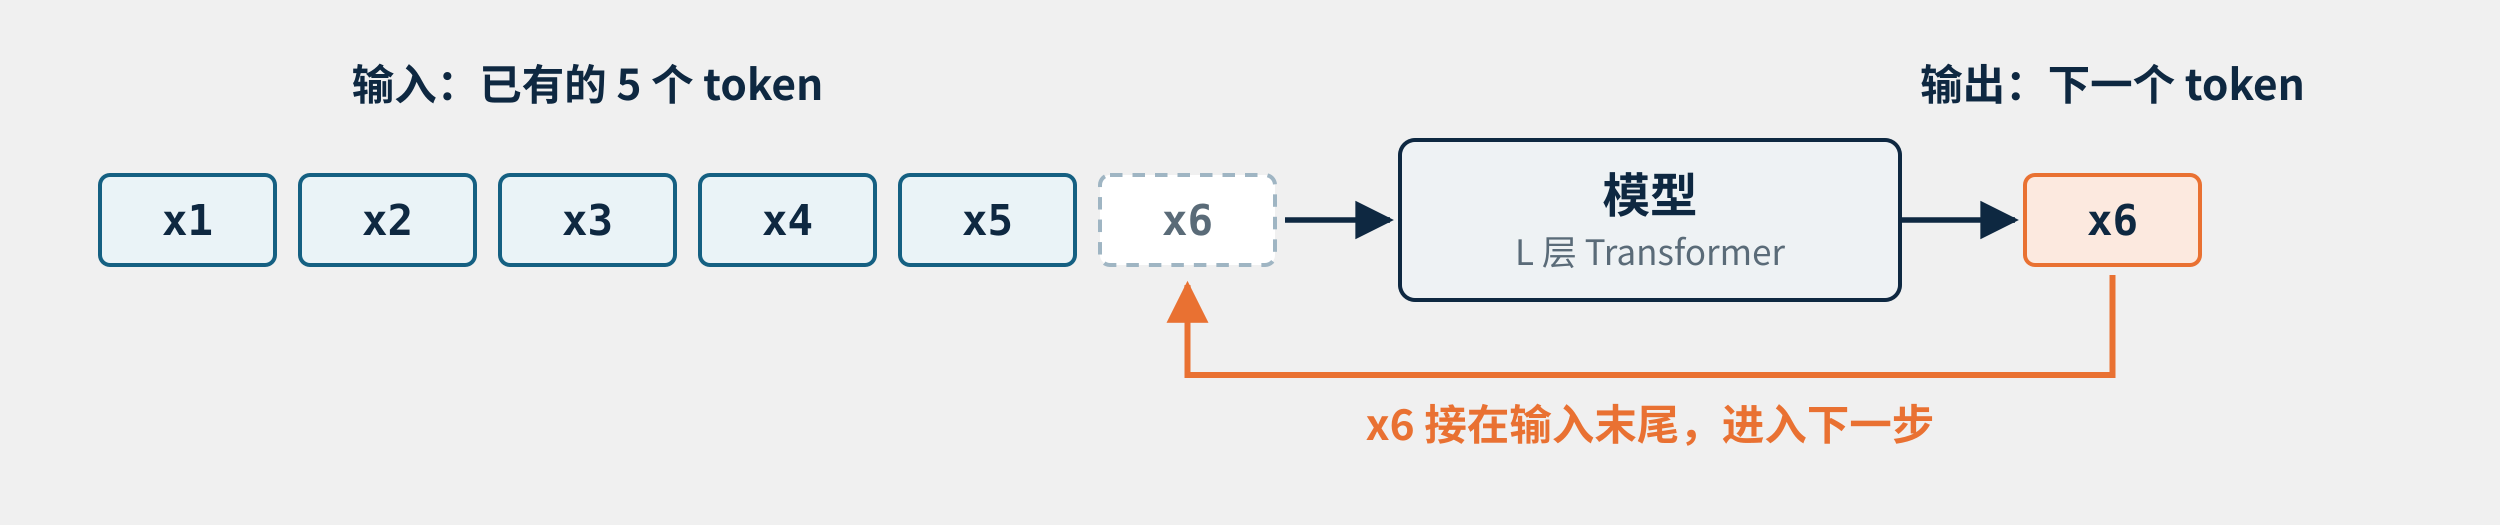
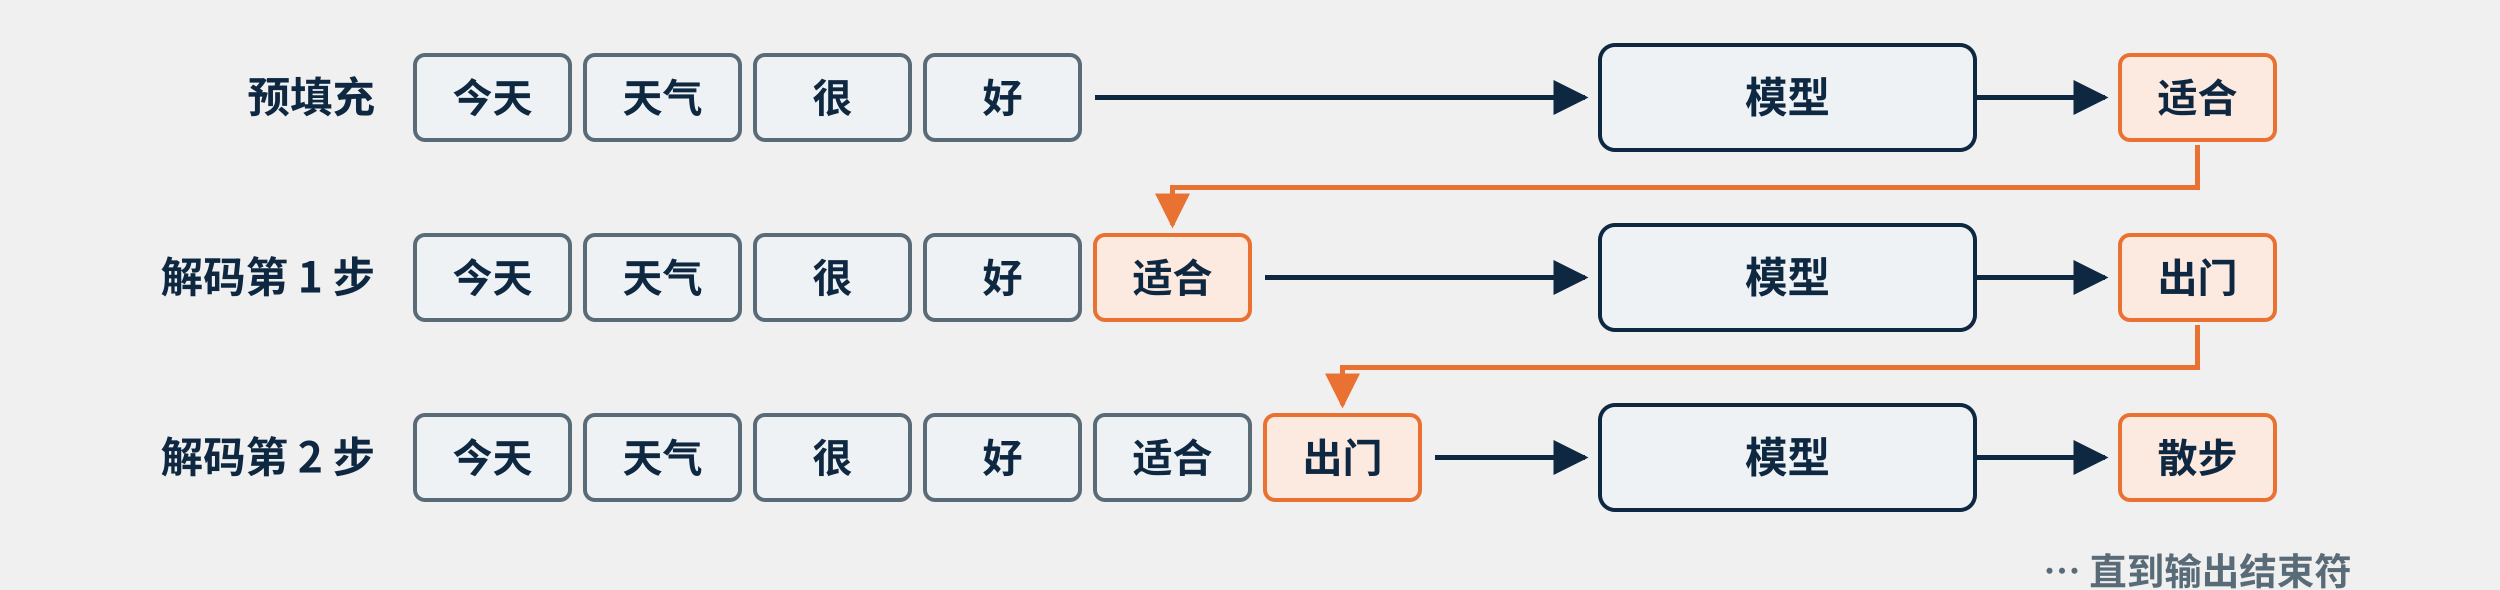
- <svg xmlns="http://www.w3.org/2000/svg" viewBox="0 0 1000 210" width="1000" height="210">
+ <svg xmlns="http://www.w3.org/2000/svg" viewBox="0 0 1000 236" width="1000" height="236">
  <defs>
    <marker id="ah-156082" viewBox="0 0 10 10" refX="9" refY="5" markerWidth="7" markerHeight="7" orient="auto-start-reverse">
      <path d="M0,0 L10,5 L0,10 z" fill="#156082" />
    </marker>
    <marker id="ah-e97132" viewBox="0 0 10 10" refX="9" refY="5" markerWidth="7" markerHeight="7" orient="auto-start-reverse">
      <path d="M0,0 L10,5 L0,10 z" fill="#e97132" />
    </marker>
    <marker id="ah-0e2841" viewBox="0 0 10 10" refX="9" refY="5" markerWidth="7" markerHeight="7" orient="auto-start-reverse">
      <path d="M0,0 L10,5 L0,10 z" fill="#0e2841" />
    </marker>
    <marker id="ah-2e7d4f" viewBox="0 0 10 10" refX="9" refY="5" markerWidth="7" markerHeight="7" orient="auto-start-reverse">
      <path d="M0,0 L10,5 L0,10 z" fill="#2e7d4f" />
    </marker>
    <marker id="ah-c0392b" viewBox="0 0 10 10" refX="9" refY="5" markerWidth="7" markerHeight="7" orient="auto-start-reverse">
      <path d="M0,0 L10,5 L0,10 z" fill="#c0392b" />
    </marker>
    <marker id="ah-5a6b78" viewBox="0 0 10 10" refX="9" refY="5" markerWidth="7" markerHeight="7" orient="auto-start-reverse">
      <path d="M0,0 L10,5 L0,10 z" fill="#5a6b78" />
    </marker>
    <marker id="ah-9fb5c3" viewBox="0 0 10 10" refX="9" refY="5" markerWidth="7" markerHeight="7" orient="auto-start-reverse">
      <path d="M0,0 L10,5 L0,10 z" fill="#9fb5c3" />
    </marker>
  </defs>
-   <text x="235.0" y="40.0" font-family="PingFang SC, Noto Sans CJK SC, Source Han Sans SC, sans-serif" font-size="17" font-weight="bold" fill="#0e2841" text-anchor="middle">输入：已有的 5 个 token</text>
-   <rect x="40.0" y="70.0" width="70.0" height="36.0" rx="4" fill="#eaf3f7" stroke="#156082" stroke-width="1.6" />
-   <text x="75.0" y="94.0" font-family="SFMono-Regular, Menlo, DejaVu Sans Mono, Consolas, monospace" font-size="17" font-weight="bold" fill="#0e2841" text-anchor="middle">x1</text>
-   <rect x="120.0" y="70.0" width="70.0" height="36.0" rx="4" fill="#eaf3f7" stroke="#156082" stroke-width="1.6" />
-   <text x="155.0" y="94.0" font-family="SFMono-Regular, Menlo, DejaVu Sans Mono, Consolas, monospace" font-size="17" font-weight="bold" fill="#0e2841" text-anchor="middle">x2</text>
-   <rect x="200.0" y="70.0" width="70.0" height="36.0" rx="4" fill="#eaf3f7" stroke="#156082" stroke-width="1.6" />
-   <text x="235.0" y="94.0" font-family="SFMono-Regular, Menlo, DejaVu Sans Mono, Consolas, monospace" font-size="17" font-weight="bold" fill="#0e2841" text-anchor="middle">x3</text>
-   <rect x="280.0" y="70.0" width="70.0" height="36.0" rx="4" fill="#eaf3f7" stroke="#156082" stroke-width="1.6" />
-   <text x="315.0" y="94.0" font-family="SFMono-Regular, Menlo, DejaVu Sans Mono, Consolas, monospace" font-size="17" font-weight="bold" fill="#0e2841" text-anchor="middle">x4</text>
-   <rect x="360.0" y="70.0" width="70.0" height="36.0" rx="4" fill="#eaf3f7" stroke="#156082" stroke-width="1.6" />
-   <text x="395.0" y="94.0" font-family="SFMono-Regular, Menlo, DejaVu Sans Mono, Consolas, monospace" font-size="17" font-weight="bold" fill="#0e2841" text-anchor="middle">x5</text>
-   <rect x="440.0" y="70.0" width="70.0" height="36.0" rx="4" fill="#ffffff" stroke="#9fb5c3" stroke-width="1.6" stroke-dasharray="5 4" />
-   <text x="475.0" y="94.0" font-family="SFMono-Regular, Menlo, DejaVu Sans Mono, Consolas, monospace" font-size="17" font-weight="bold" fill="#5a6b78" text-anchor="middle">x6</text>
-   <line x1="514.0" y1="88.0" x2="556.0" y2="88.0" stroke="#0e2841" stroke-width="2.2" marker-end="url(#ah-0e2841)" />
-   <rect x="560.0" y="56.0" width="200.0" height="64.0" rx="6" fill="#eef2f4" stroke="#0e2841" stroke-width="1.6" />
-   <text x="660.0" y="85.0" font-family="PingFang SC, Noto Sans CJK SC, Source Han Sans SC, sans-serif" font-size="19" font-weight="bold" fill="#0e2841" text-anchor="middle">模型</text>
-   <text x="660.0" y="106.0" font-family="PingFang SC, Noto Sans CJK SC, Source Han Sans SC, sans-serif" font-size="14" font-weight="normal" fill="#5a6b78" text-anchor="middle">L 层 Transformer</text>
-   <line x1="760.0" y1="88.0" x2="806.0" y2="88.0" stroke="#0e2841" stroke-width="2.2" marker-end="url(#ah-0e2841)" />
-   <text x="845.0" y="40.0" font-family="PingFang SC, Noto Sans CJK SC, Source Han Sans SC, sans-serif" font-size="17" font-weight="bold" fill="#0e2841" text-anchor="middle">输出：下一个 token</text>
-   <rect x="810.0" y="70.0" width="70.0" height="36.0" rx="4" fill="#fce9df" stroke="#e97132" stroke-width="1.6" />
-   <text x="845.0" y="94.0" font-family="SFMono-Regular, Menlo, DejaVu Sans Mono, Consolas, monospace" font-size="17" font-weight="bold" fill="#0e2841" text-anchor="middle">x6</text>
-   <path d="M 845.0 110.0 L 845.0 150.0 L 475.0 150.0 L 475.0 114.0" fill="none" stroke="#e97132" stroke-width="2.4" marker-end="url(#ah-e97132)" />
-   <text x="660.0" y="176.0" font-family="PingFang SC, Noto Sans CJK SC, Source Han Sans SC, sans-serif" font-size="17" font-weight="bold" fill="#e97132" text-anchor="middle">x6 接在输入末尾，进入下一步</text>
+   <text x="150.0" y="45.0" font-family="PingFang SC, Noto Sans CJK SC, Source Han Sans SC, sans-serif" font-size="17" font-weight="bold" fill="#0e2841" text-anchor="end">预填充</text>
+   <rect x="166.0" y="22.0" width="62.0" height="34.0" rx="4" fill="#eef2f4" stroke="#5a6b78" stroke-width="1.6" />
+   <text x="197.0" y="45.0" font-family="PingFang SC, Noto Sans CJK SC, Source Han Sans SC, sans-serif" font-size="16" font-weight="bold" fill="#0e2841" text-anchor="middle">今天</text>
+   <rect x="234.0" y="22.0" width="62.0" height="34.0" rx="4" fill="#eef2f4" stroke="#5a6b78" stroke-width="1.6" />
+   <text x="265.0" y="45.0" font-family="PingFang SC, Noto Sans CJK SC, Source Han Sans SC, sans-serif" font-size="16" font-weight="bold" fill="#0e2841" text-anchor="middle">天气</text>
+   <rect x="302.0" y="22.0" width="62.0" height="34.0" rx="4" fill="#eef2f4" stroke="#5a6b78" stroke-width="1.6" />
+   <text x="333.0" y="45.0" font-family="PingFang SC, Noto Sans CJK SC, Source Han Sans SC, sans-serif" font-size="16" font-weight="bold" fill="#0e2841" text-anchor="middle">很</text>
+   <rect x="370.0" y="22.0" width="62.0" height="34.0" rx="4" fill="#eef2f4" stroke="#5a6b78" stroke-width="1.6" />
+   <text x="401.0" y="45.0" font-family="PingFang SC, Noto Sans CJK SC, Source Han Sans SC, sans-serif" font-size="16" font-weight="bold" fill="#0e2841" text-anchor="middle">好</text>
+   <line x1="438.0" y1="39.0" x2="634.0" y2="39.0" stroke="#0e2841" stroke-width="2" marker-end="url(#ah-0e2841)" />
+   <rect x="640.0" y="18.0" width="150.0" height="42.0" rx="6" fill="#eef2f4" stroke="#0e2841" stroke-width="1.6" />
+   <text x="715.0" y="45.1" font-family="PingFang SC, Noto Sans CJK SC, Source Han Sans SC, sans-serif" font-size="17" font-weight="bold" fill="#0e2841" text-anchor="middle">模型</text>
+   <line x1="790.0" y1="39.0" x2="842.0" y2="39.0" stroke="#0e2841" stroke-width="2" marker-end="url(#ah-0e2841)" />
+   <rect x="848.0" y="22.0" width="62.0" height="34.0" rx="4" fill="#fce9df" stroke="#e97132" stroke-width="1.6" />
+   <text x="879.0" y="45.0" font-family="PingFang SC, Noto Sans CJK SC, Source Han Sans SC, sans-serif" font-size="16" font-weight="bold" fill="#0e2841" text-anchor="middle">适合</text>
+   <path d="M 879.0 58.0 L 879.0 75.0 L 469.0 75.0 L 469.0 90.0" fill="none" stroke="#e97132" stroke-width="2" marker-end="url(#ah-e97132)" />
+   <text x="150.0" y="117.0" font-family="PingFang SC, Noto Sans CJK SC, Source Han Sans SC, sans-serif" font-size="17" font-weight="bold" fill="#0e2841" text-anchor="end">解码第 1 步</text>
+   <rect x="166.0" y="94.0" width="62.0" height="34.0" rx="4" fill="#eef2f4" stroke="#5a6b78" stroke-width="1.6" />
+   <text x="197.0" y="117.0" font-family="PingFang SC, Noto Sans CJK SC, Source Han Sans SC, sans-serif" font-size="16" font-weight="bold" fill="#0e2841" text-anchor="middle">今天</text>
+   <rect x="234.0" y="94.0" width="62.0" height="34.0" rx="4" fill="#eef2f4" stroke="#5a6b78" stroke-width="1.6" />
+   <text x="265.0" y="117.0" font-family="PingFang SC, Noto Sans CJK SC, Source Han Sans SC, sans-serif" font-size="16" font-weight="bold" fill="#0e2841" text-anchor="middle">天气</text>
+   <rect x="302.0" y="94.0" width="62.0" height="34.0" rx="4" fill="#eef2f4" stroke="#5a6b78" stroke-width="1.6" />
+   <text x="333.0" y="117.0" font-family="PingFang SC, Noto Sans CJK SC, Source Han Sans SC, sans-serif" font-size="16" font-weight="bold" fill="#0e2841" text-anchor="middle">很</text>
+   <rect x="370.0" y="94.0" width="62.0" height="34.0" rx="4" fill="#eef2f4" stroke="#5a6b78" stroke-width="1.6" />
+   <text x="401.0" y="117.0" font-family="PingFang SC, Noto Sans CJK SC, Source Han Sans SC, sans-serif" font-size="16" font-weight="bold" fill="#0e2841" text-anchor="middle">好</text>
+   <rect x="438.0" y="94.0" width="62.0" height="34.0" rx="4" fill="#fce9df" stroke="#e97132" stroke-width="1.6" />
+   <text x="469.0" y="117.0" font-family="PingFang SC, Noto Sans CJK SC, Source Han Sans SC, sans-serif" font-size="16" font-weight="bold" fill="#0e2841" text-anchor="middle">适合</text>
+   <line x1="506.0" y1="111.0" x2="634.0" y2="111.0" stroke="#0e2841" stroke-width="2" marker-end="url(#ah-0e2841)" />
+   <rect x="640.0" y="90.0" width="150.0" height="42.0" rx="6" fill="#eef2f4" stroke="#0e2841" stroke-width="1.6" />
+   <text x="715.0" y="117.1" font-family="PingFang SC, Noto Sans CJK SC, Source Han Sans SC, sans-serif" font-size="17" font-weight="bold" fill="#0e2841" text-anchor="middle">模型</text>
+   <line x1="790.0" y1="111.0" x2="842.0" y2="111.0" stroke="#0e2841" stroke-width="2" marker-end="url(#ah-0e2841)" />
+   <rect x="848.0" y="94.0" width="62.0" height="34.0" rx="4" fill="#fce9df" stroke="#e97132" stroke-width="1.6" />
+   <text x="879.0" y="117.0" font-family="PingFang SC, Noto Sans CJK SC, Source Han Sans SC, sans-serif" font-size="16" font-weight="bold" fill="#0e2841" text-anchor="middle">出门</text>
+   <path d="M 879.0 130.0 L 879.0 147.0 L 537.0 147.0 L 537.0 162.0" fill="none" stroke="#e97132" stroke-width="2" marker-end="url(#ah-e97132)" />
+   <text x="150.0" y="189.0" font-family="PingFang SC, Noto Sans CJK SC, Source Han Sans SC, sans-serif" font-size="17" font-weight="bold" fill="#0e2841" text-anchor="end">解码第 2 步</text>
+   <rect x="166.0" y="166.0" width="62.0" height="34.0" rx="4" fill="#eef2f4" stroke="#5a6b78" stroke-width="1.6" />
+   <text x="197.0" y="189.0" font-family="PingFang SC, Noto Sans CJK SC, Source Han Sans SC, sans-serif" font-size="16" font-weight="bold" fill="#0e2841" text-anchor="middle">今天</text>
+   <rect x="234.0" y="166.0" width="62.0" height="34.0" rx="4" fill="#eef2f4" stroke="#5a6b78" stroke-width="1.6" />
+   <text x="265.0" y="189.0" font-family="PingFang SC, Noto Sans CJK SC, Source Han Sans SC, sans-serif" font-size="16" font-weight="bold" fill="#0e2841" text-anchor="middle">天气</text>
+   <rect x="302.0" y="166.0" width="62.0" height="34.0" rx="4" fill="#eef2f4" stroke="#5a6b78" stroke-width="1.6" />
+   <text x="333.0" y="189.0" font-family="PingFang SC, Noto Sans CJK SC, Source Han Sans SC, sans-serif" font-size="16" font-weight="bold" fill="#0e2841" text-anchor="middle">很</text>
+   <rect x="370.0" y="166.0" width="62.0" height="34.0" rx="4" fill="#eef2f4" stroke="#5a6b78" stroke-width="1.6" />
+   <text x="401.0" y="189.0" font-family="PingFang SC, Noto Sans CJK SC, Source Han Sans SC, sans-serif" font-size="16" font-weight="bold" fill="#0e2841" text-anchor="middle">好</text>
+   <rect x="438.0" y="166.0" width="62.0" height="34.0" rx="4" fill="#eef2f4" stroke="#5a6b78" stroke-width="1.6" />
+   <text x="469.0" y="189.0" font-family="PingFang SC, Noto Sans CJK SC, Source Han Sans SC, sans-serif" font-size="16" font-weight="bold" fill="#0e2841" text-anchor="middle">适合</text>
+   <rect x="506.0" y="166.0" width="62.0" height="34.0" rx="4" fill="#fce9df" stroke="#e97132" stroke-width="1.6" />
+   <text x="537.0" y="189.0" font-family="PingFang SC, Noto Sans CJK SC, Source Han Sans SC, sans-serif" font-size="16" font-weight="bold" fill="#0e2841" text-anchor="middle">出门</text>
+   <line x1="574.0" y1="183.0" x2="634.0" y2="183.0" stroke="#0e2841" stroke-width="2" marker-end="url(#ah-0e2841)" />
+   <rect x="640.0" y="162.0" width="150.0" height="42.0" rx="6" fill="#eef2f4" stroke="#0e2841" stroke-width="1.6" />
+   <text x="715.0" y="189.1" font-family="PingFang SC, Noto Sans CJK SC, Source Han Sans SC, sans-serif" font-size="17" font-weight="bold" fill="#0e2841" text-anchor="middle">模型</text>
+   <line x1="790.0" y1="183.0" x2="842.0" y2="183.0" stroke="#0e2841" stroke-width="2" marker-end="url(#ah-0e2841)" />
+   <rect x="848.0" y="166.0" width="62.0" height="34.0" rx="4" fill="#fce9df" stroke="#e97132" stroke-width="1.6" />
+   <text x="879.0" y="189.0" font-family="PingFang SC, Noto Sans CJK SC, Source Han Sans SC, sans-serif" font-size="16" font-weight="bold" fill="#0e2841" text-anchor="middle">散步</text>
+   <text x="879.0" y="234.0" font-family="PingFang SC, Noto Sans CJK SC, Source Han Sans SC, sans-serif" font-size="15" font-weight="bold" fill="#5a6b78" text-anchor="middle">⋯ 直到输出结束符</text>
</svg>
